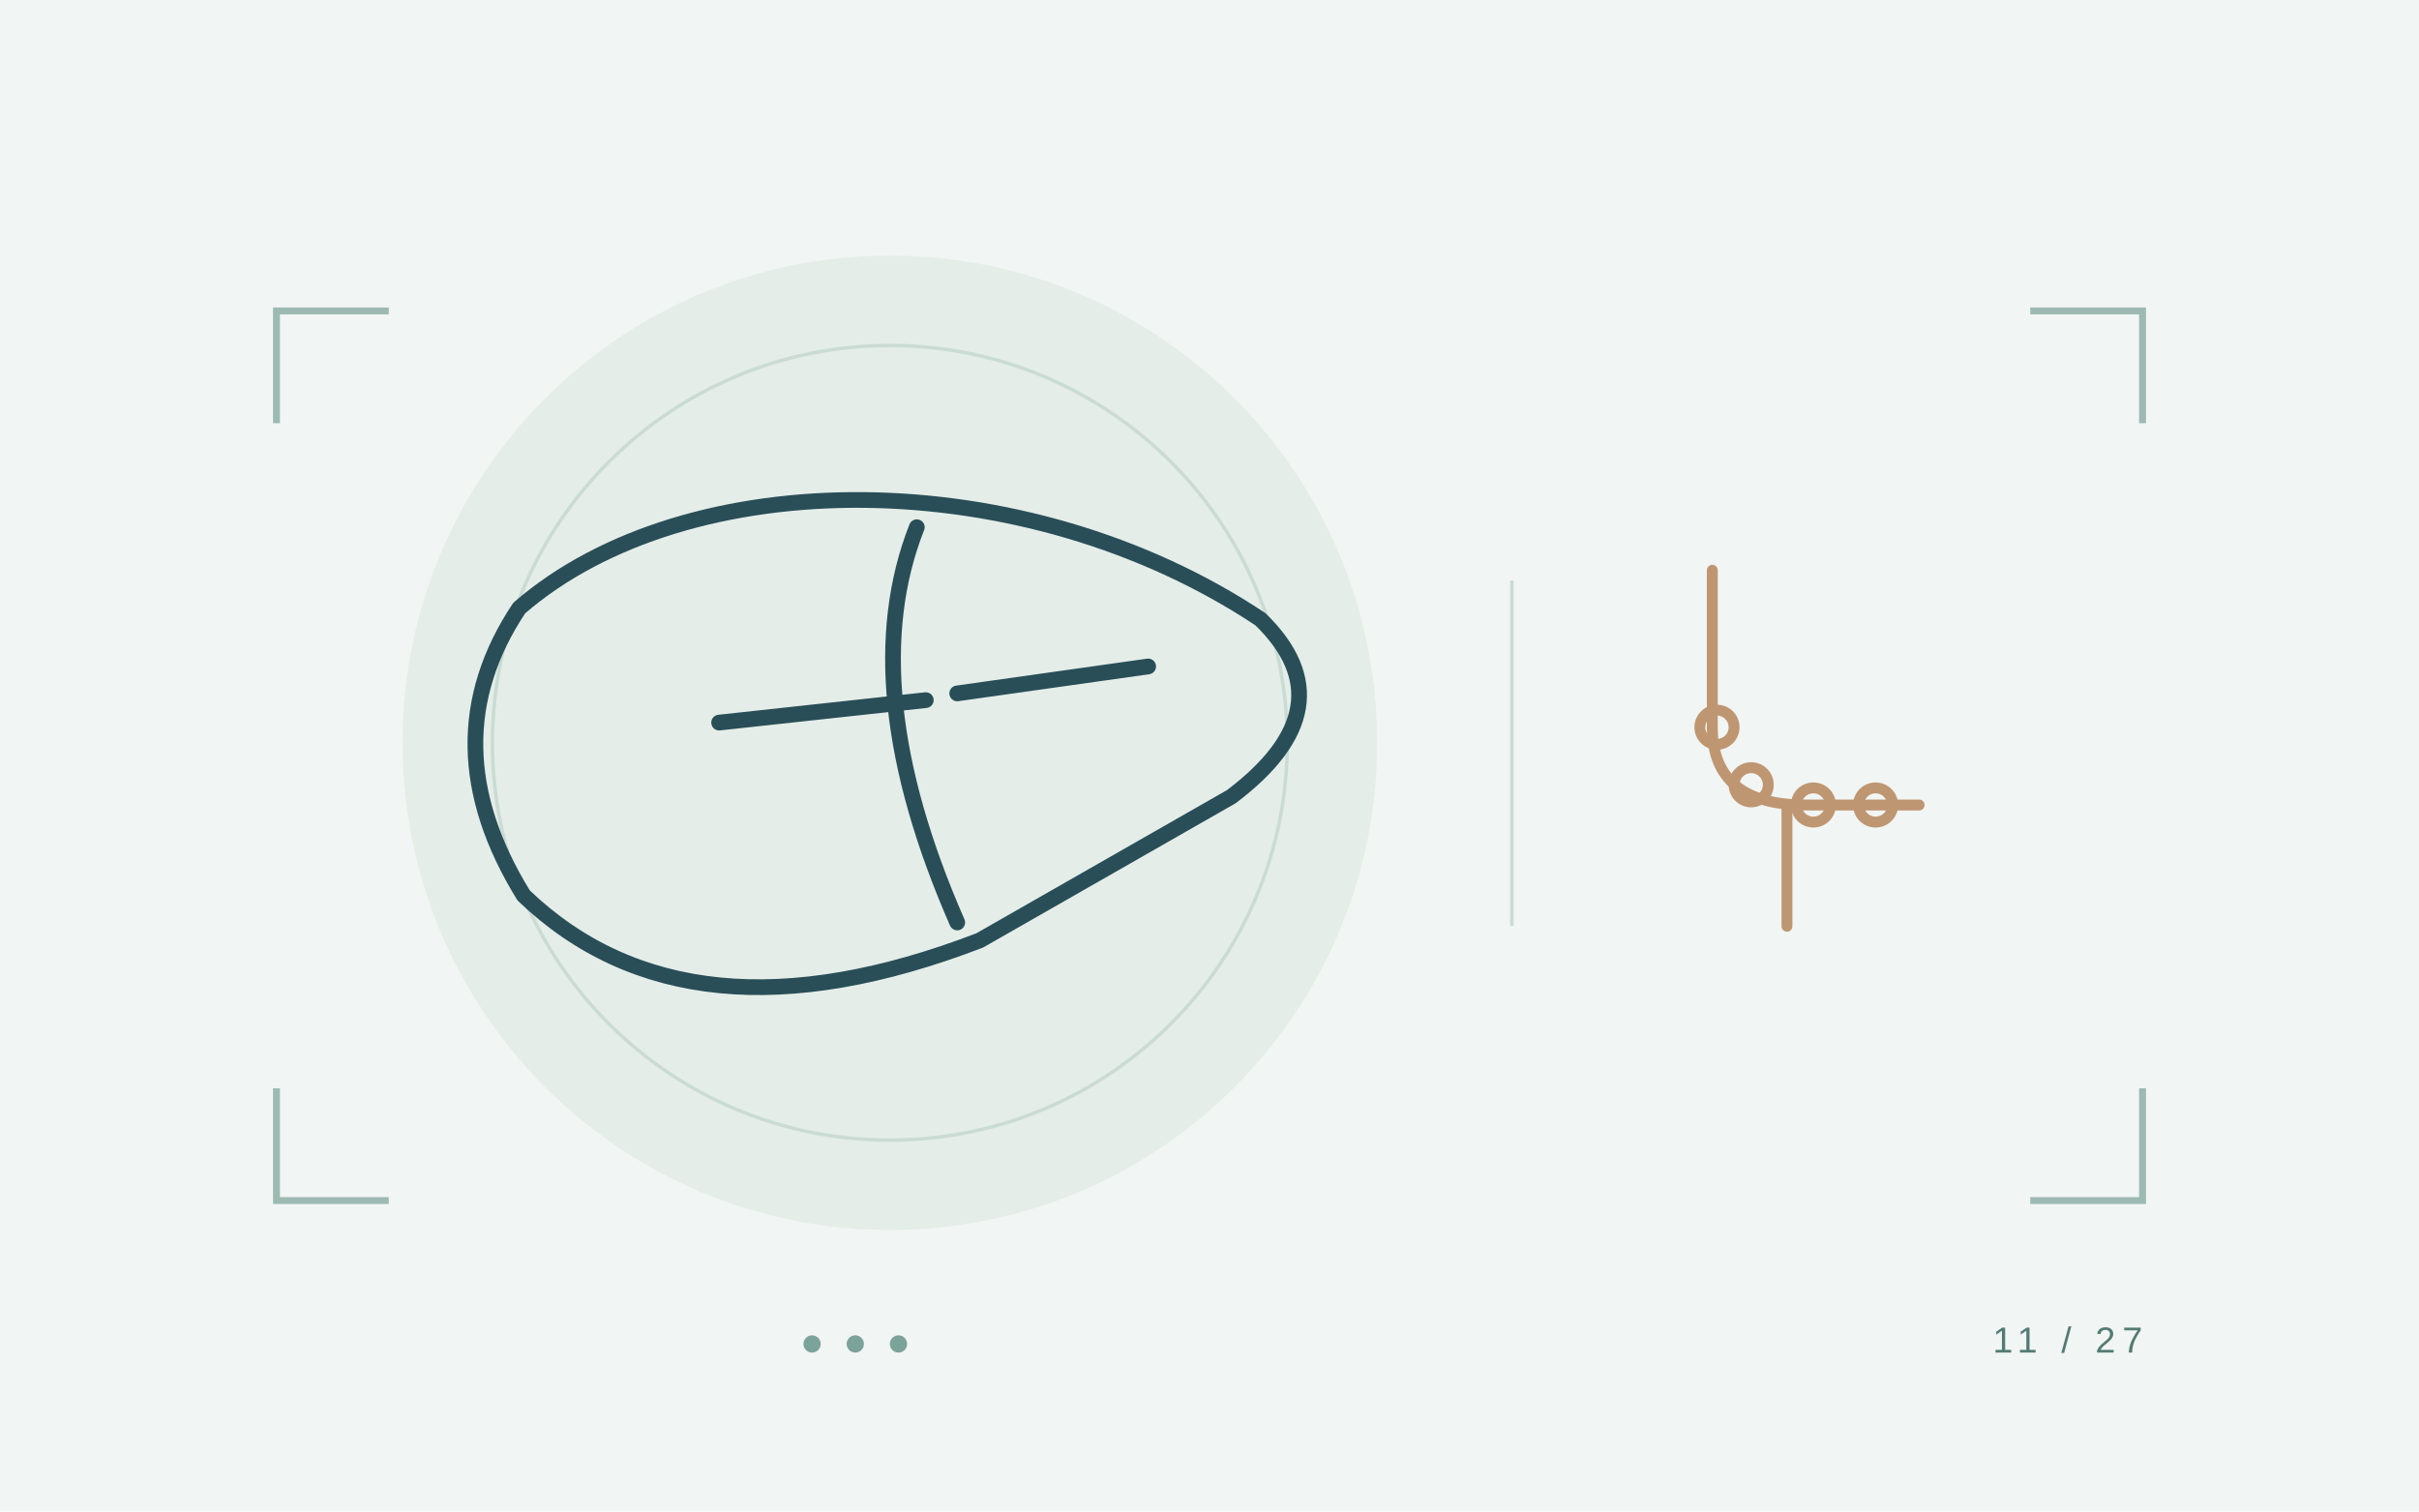
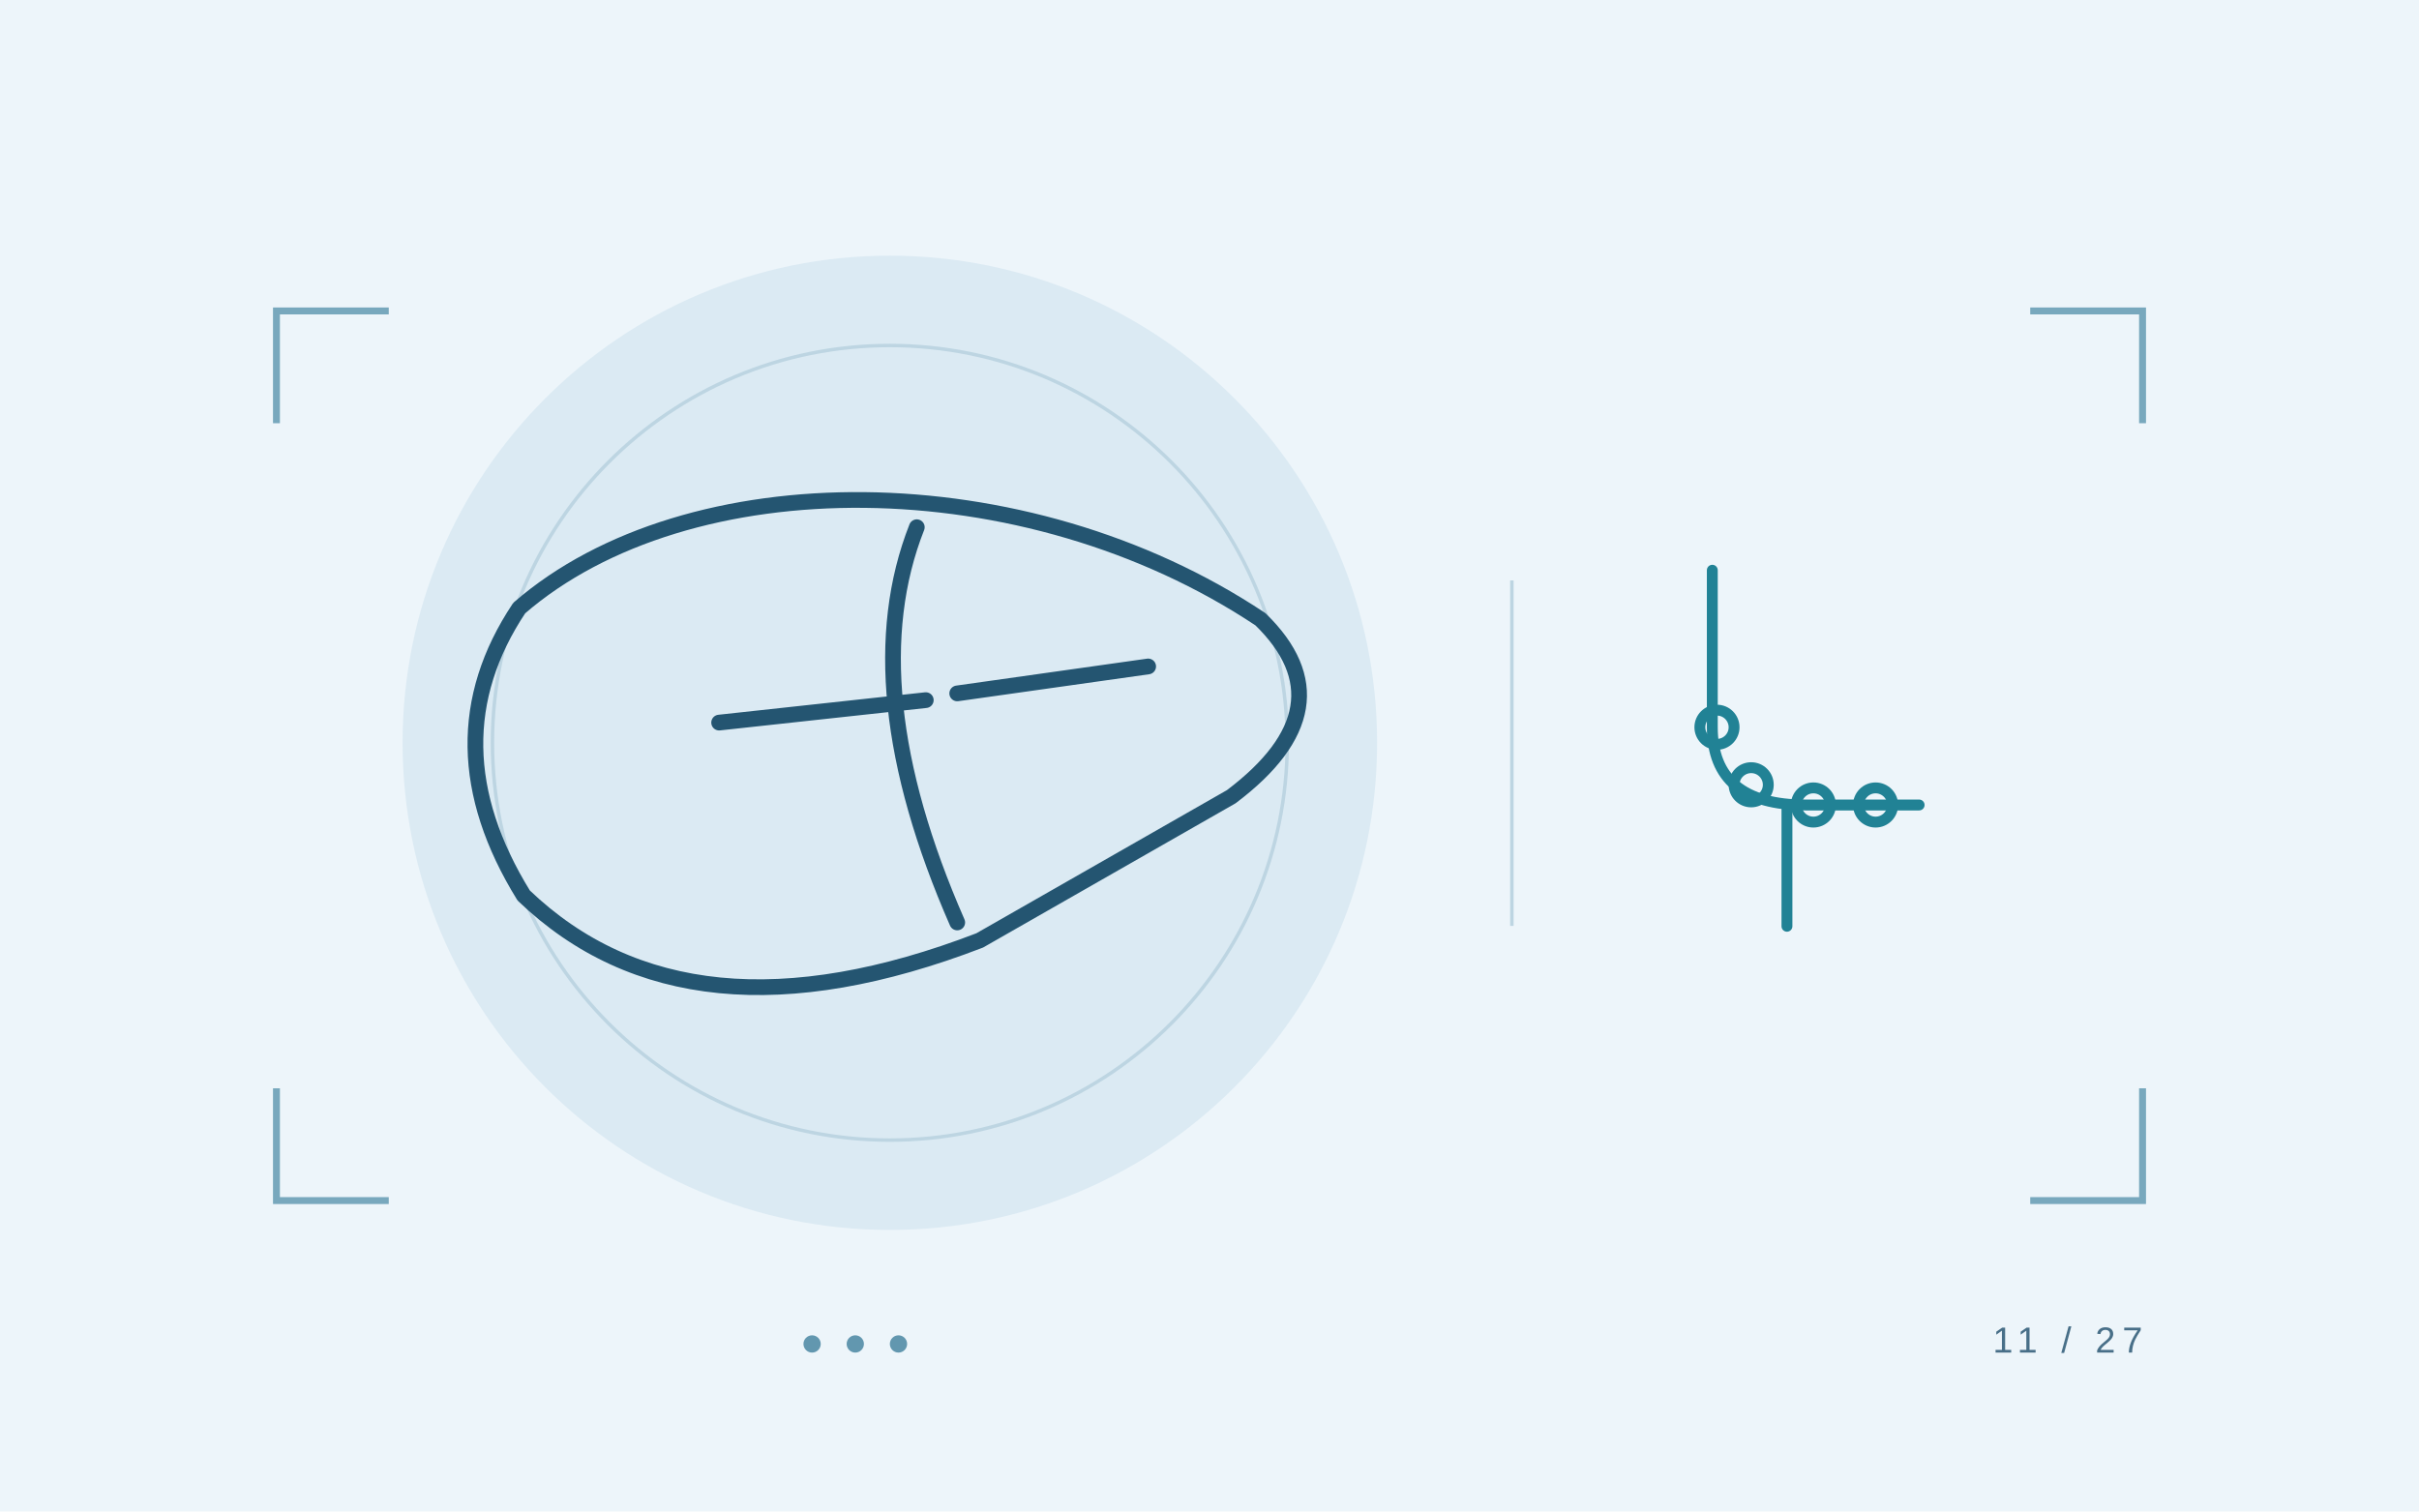
<svg xmlns="http://www.w3.org/2000/svg" width="1400" height="875" viewBox="0 0 1400 875">
-   <rect width="1400" height="875" fill="#f1f5f3" />
-   <circle cx="515" cy="430" r="282" fill="#e4edE8" />
-   <circle cx="515" cy="430" r="230" fill="none" stroke="#cadbd4" stroke-width="2" />
-   <path d="M160 245V180H225M1175 180H1240V245M160 630V695H225M1175 695H1240V630" fill="none" stroke="#9dbab2" stroke-width="4" />
-   <g transform="translate(515 430) scale(1.3)" fill="none" stroke="#294e58" stroke-width="7" stroke-linecap="round" stroke-linejoin="round">
+   <rect width="1400" height="875" fill="#edf5fa" />
+   <circle cx="515" cy="430" r="282" fill="#dbeaf3" />
+   <circle cx="515" cy="430" r="230" fill="none" stroke="#bdd5e2" stroke-width="2" />
+   <path d="M160 245V180H225M1175 180H1240V245M160 630V695H225M1175 695H1240V630" fill="none" stroke="#78a8bd" stroke-width="4" />
+   <g transform="translate(515 430) scale(1.3)" fill="none" stroke="#245571" stroke-width="7" stroke-linecap="round" stroke-linejoin="round">
    <path d="M-165-60C-90-125 60-125 165-55Q205-16 152 24L40 88Q-90 138-163 68Q-205 0-165-60Z" />
    <path d="M12-96Q-16-25 30 80M30-22L115-34M-76-9L16-19" />
  </g>
-   <path d="M875 336V536" stroke="#cadbd4" stroke-width="2" />
-   <g transform="translate(1045 430) scale(.9)" fill="none" stroke="#294e58" stroke-width="7" stroke-linecap="round" stroke-linejoin="round">
-     <g stroke="#bf9672">
+   <path d="M875 336V536" stroke="#bdd5e2" stroke-width="2" />
+   <g transform="translate(1045 430) scale(.9)" fill="none" stroke="#245571" stroke-width="7" stroke-linecap="round" stroke-linejoin="round">
+     <g stroke="#218295">
      <path d="M-60-111V-10Q-60 40 0 40H73M-12 40V118" />
      <circle cx="-57" cy="-10" r="11" />
      <circle cx="-35" cy="27" r="11" />
      <circle cx="5" cy="40" r="11" />
      <circle cx="45" cy="40" r="11" />
    </g>
  </g>
-   <g fill="#7ca39a">
+   <g fill="#6297af">
    <circle cx="470" cy="778" r="5" />
    <circle cx="495" cy="778" r="5" />
    <circle cx="520" cy="778" r="5" />
  </g>
-   <text x="1240" y="783" text-anchor="end" fill="#547b73" font-family="Arial,sans-serif" font-size="21" letter-spacing="4">11 / 27</text>
+   <text x="1240" y="783" text-anchor="end" fill="#486f88" font-family="Arial,sans-serif" font-size="21" letter-spacing="4">11 / 27</text>
</svg>
